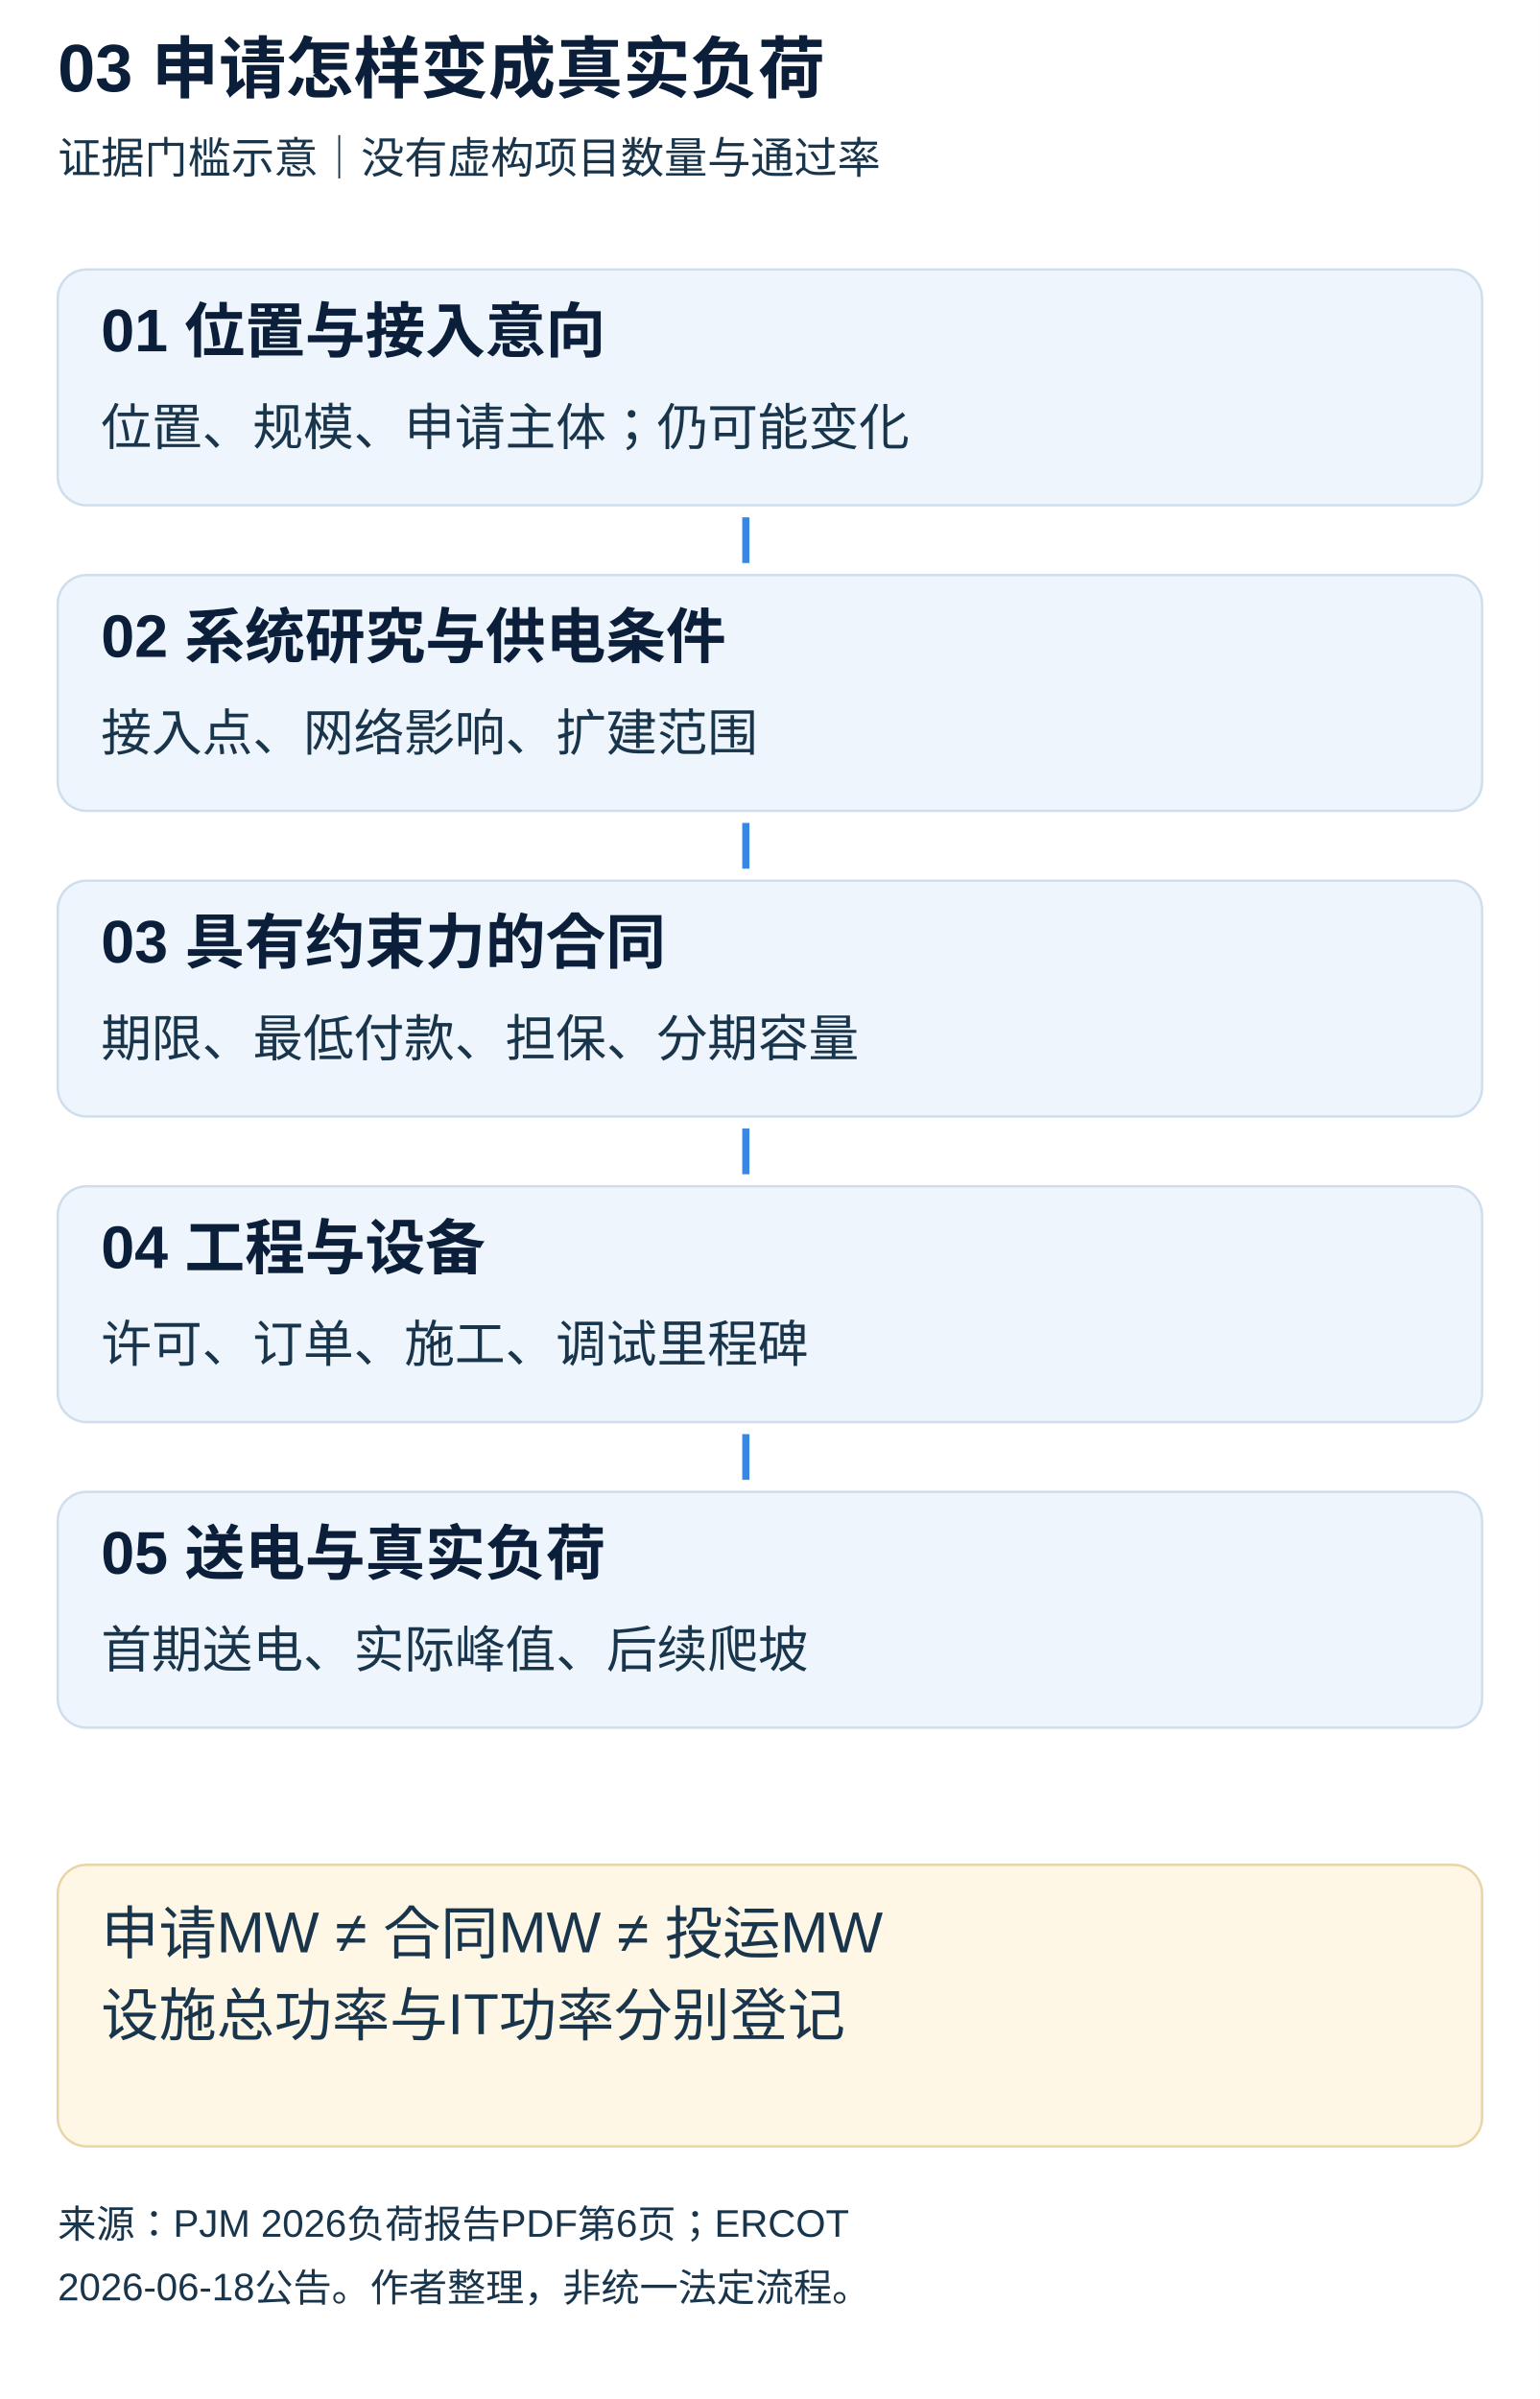
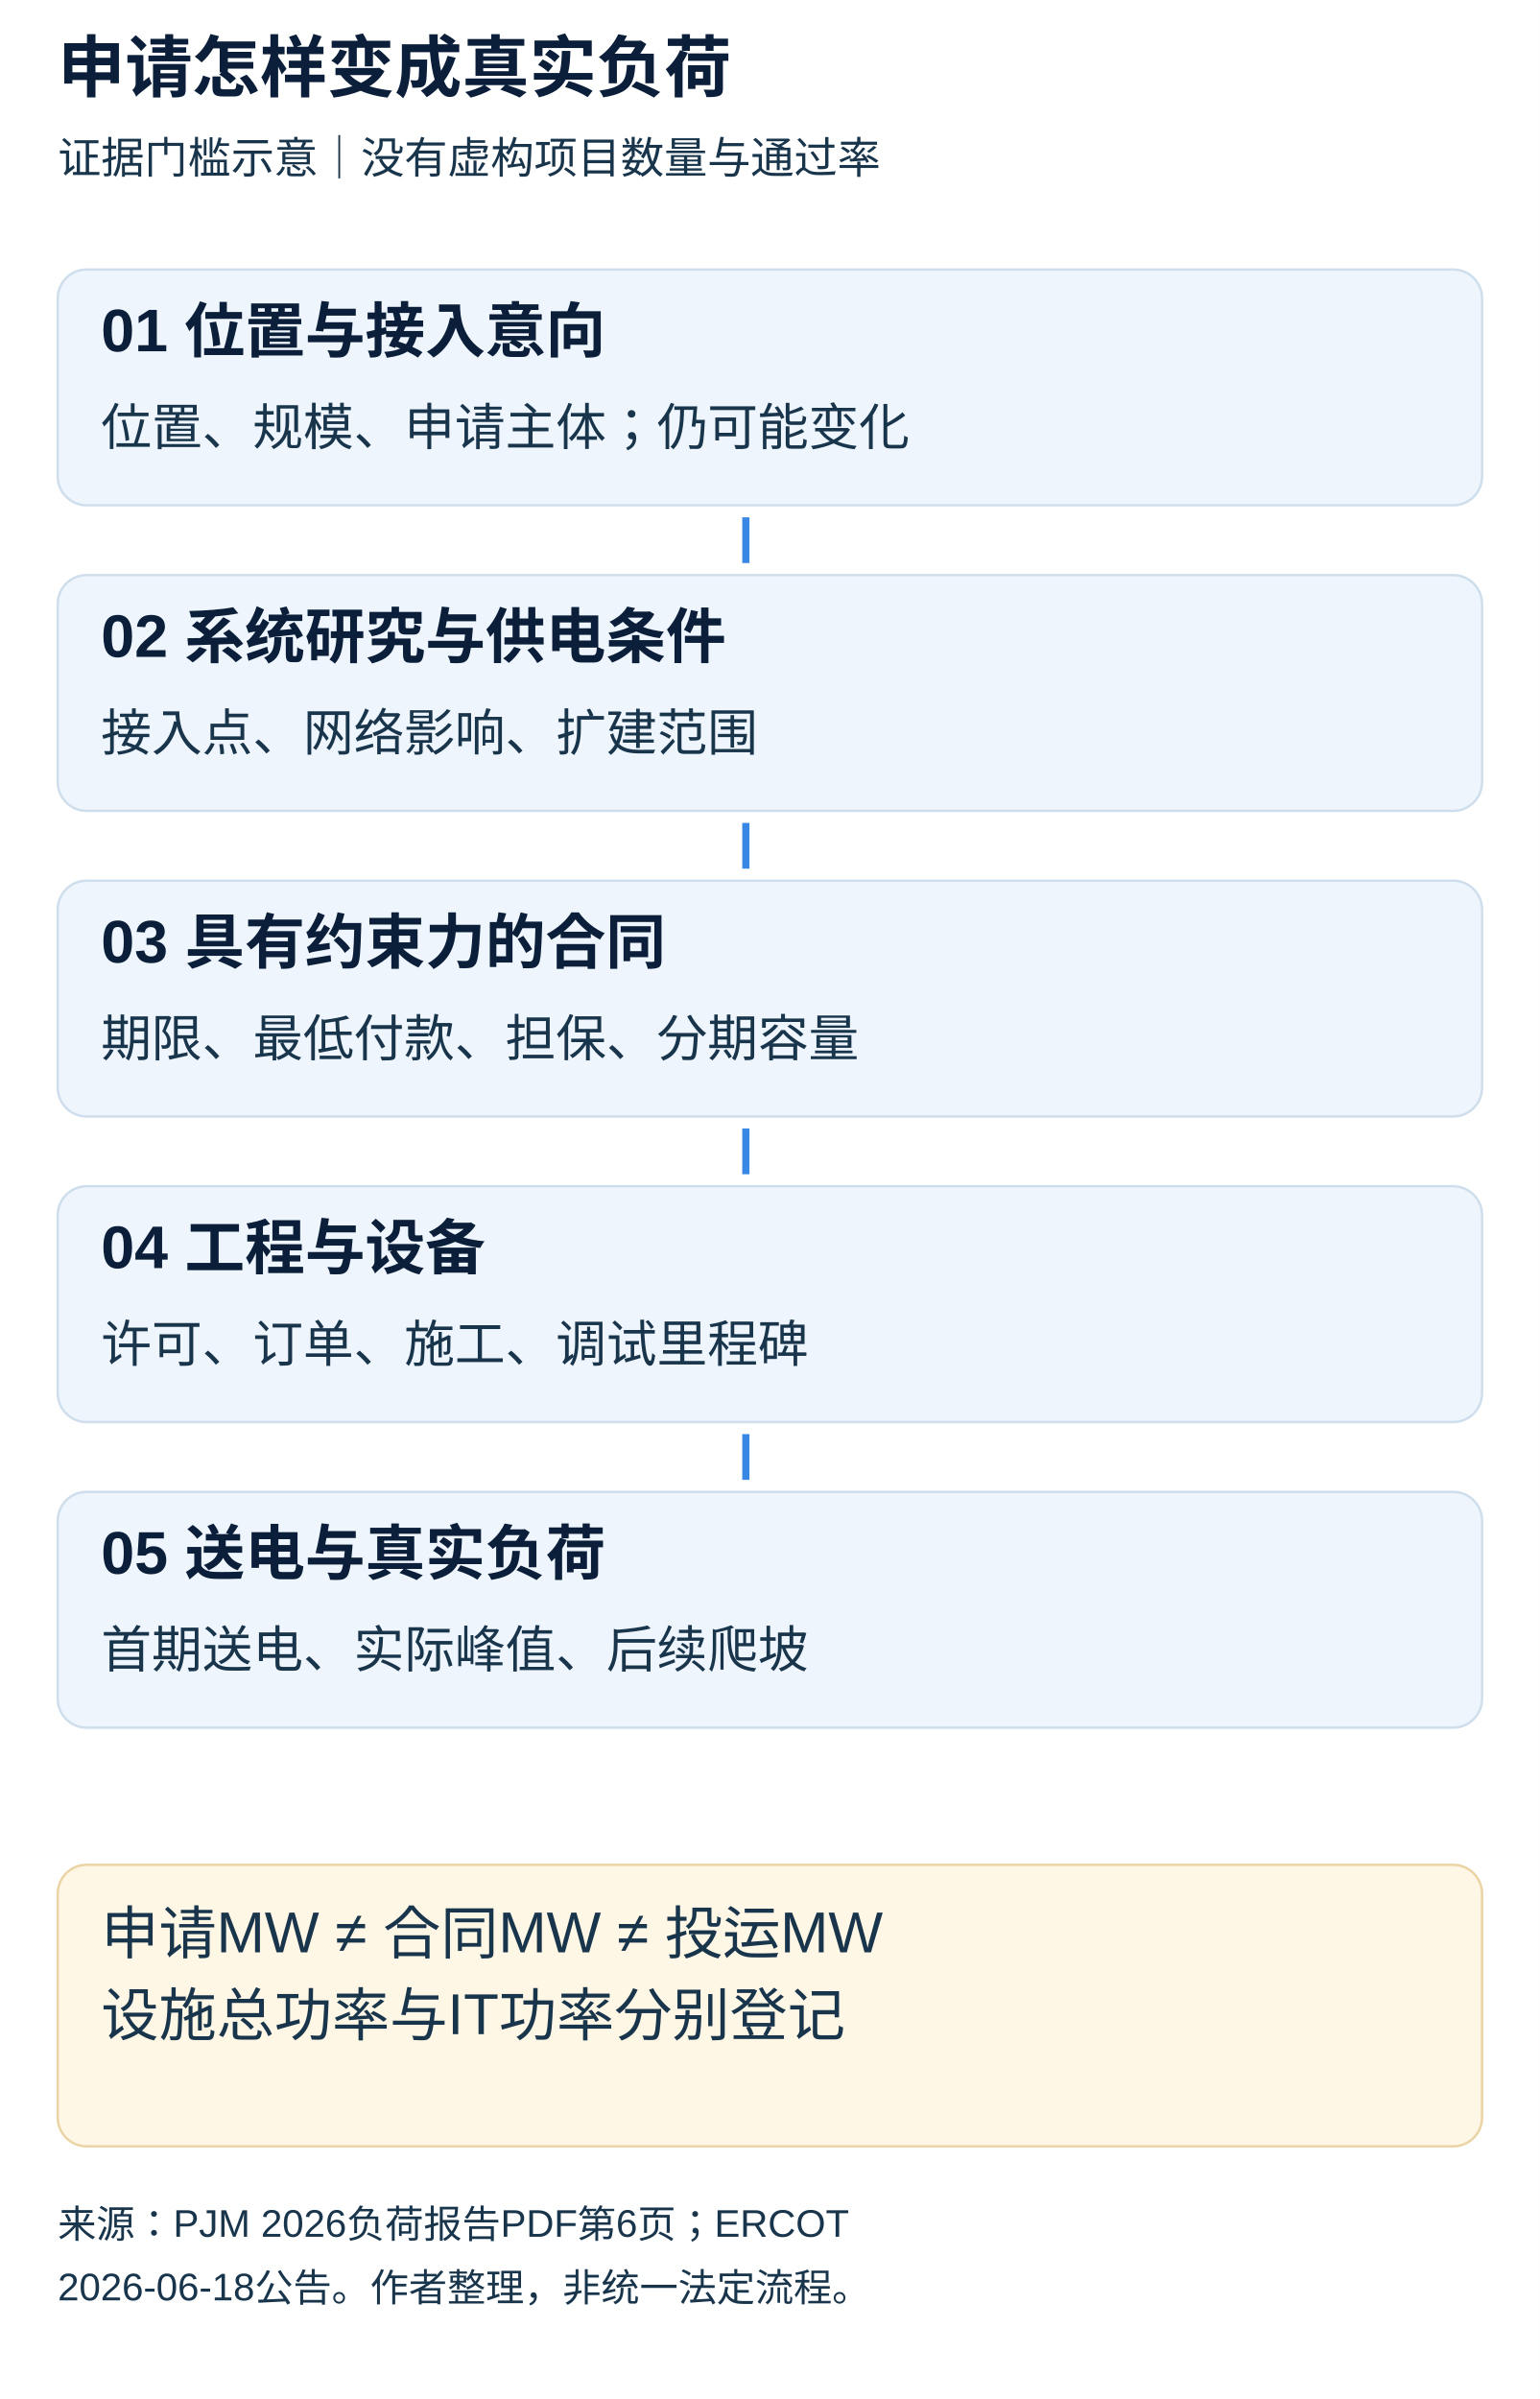
<svg xmlns="http://www.w3.org/2000/svg" width="640" height="997" viewBox="0 0 640 997">
  <rect width="100%" height="100%" fill="white" />
  <g font-family="Arial,PingFang SC,Microsoft YaHei,sans-serif">
-     <text x="24" y="38" font-size="28" fill="#0B1F3A" font-weight="700">03  申请怎样变成真实负荷</text>
+     <text x="24" y="38" font-size="28" fill="#0B1F3A" font-weight="700">申请怎样变成真实负荷</text>
    <text x="24" y="72" font-size="18" fill="#19354c" font-weight="400">证据门槛示意｜没有虚构项目数量与通过率</text>
    <rect x="24" y="112" width="592" height="98" rx="12" fill="#eef5fc" stroke="#cfdeec" />
    <text x="42" y="146" font-size="25" fill="#0B1F3A" font-weight="700">01  位置与接入意向</text>
    <text x="42" y="185" font-size="21" fill="#19354c" font-weight="400">位置、规模、申请主体；仍可能变化</text>
    <path d="M310,215 L310,234" stroke="#3987e5" stroke-width="3" fill="none" />
    <rect x="24" y="239" width="592" height="98" rx="12" fill="#eef5fc" stroke="#cfdeec" />
    <text x="42" y="273" font-size="25" fill="#0B1F3A" font-weight="700">02  系统研究与供电条件</text>
    <text x="42" y="312" font-size="21" fill="#19354c" font-weight="400">接入点、网络影响、扩建范围</text>
    <path d="M310,342 L310,361" stroke="#3987e5" stroke-width="3" fill="none" />
    <rect x="24" y="366" width="592" height="98" rx="12" fill="#eef5fc" stroke="#cfdeec" />
    <text x="42" y="400" font-size="25" fill="#0B1F3A" font-weight="700">03  具有约束力的合同</text>
    <text x="42" y="439" font-size="21" fill="#19354c" font-weight="400">期限、最低付款、担保、分期容量</text>
    <path d="M310,469 L310,488" stroke="#3987e5" stroke-width="3" fill="none" />
    <rect x="24" y="493" width="592" height="98" rx="12" fill="#eef5fc" stroke="#cfdeec" />
    <text x="42" y="527" font-size="25" fill="#0B1F3A" font-weight="700">04  工程与设备</text>
    <text x="42" y="566" font-size="21" fill="#19354c" font-weight="400">许可、订单、施工、调试里程碑</text>
    <path d="M310,596 L310,615" stroke="#3987e5" stroke-width="3" fill="none" />
    <rect x="24" y="620" width="592" height="98" rx="12" fill="#eef5fc" stroke="#cfdeec" />
    <text x="42" y="654" font-size="25" fill="#0B1F3A" font-weight="700">05  送电与真实负荷</text>
    <text x="42" y="693" font-size="21" fill="#19354c" font-weight="400">首期送电、实际峰值、后续爬坡</text>
    <rect x="24" y="775" width="592" height="117" rx="12" fill="#fff7e6" stroke="#ead4a5" />
    <text x="42" y="812" font-size="24" fill="#19354c" font-weight="400">申请MW ≠ 合同MW ≠ 投运MW</text>
    <text x="42" y="846" font-size="24" fill="#19354c" font-weight="400">设施总功率与IT功率分别登记</text>
    <text x="24" y="930" font-size="16" fill="#19354c" font-weight="400">来源：PJM 2026负荷报告PDF第6页；ERCOT</text>
    <text x="24" y="956" font-size="16" fill="#19354c" font-weight="400">2026-06-18公告。作者整理，非统一法定流程。</text>
  </g>
</svg>
